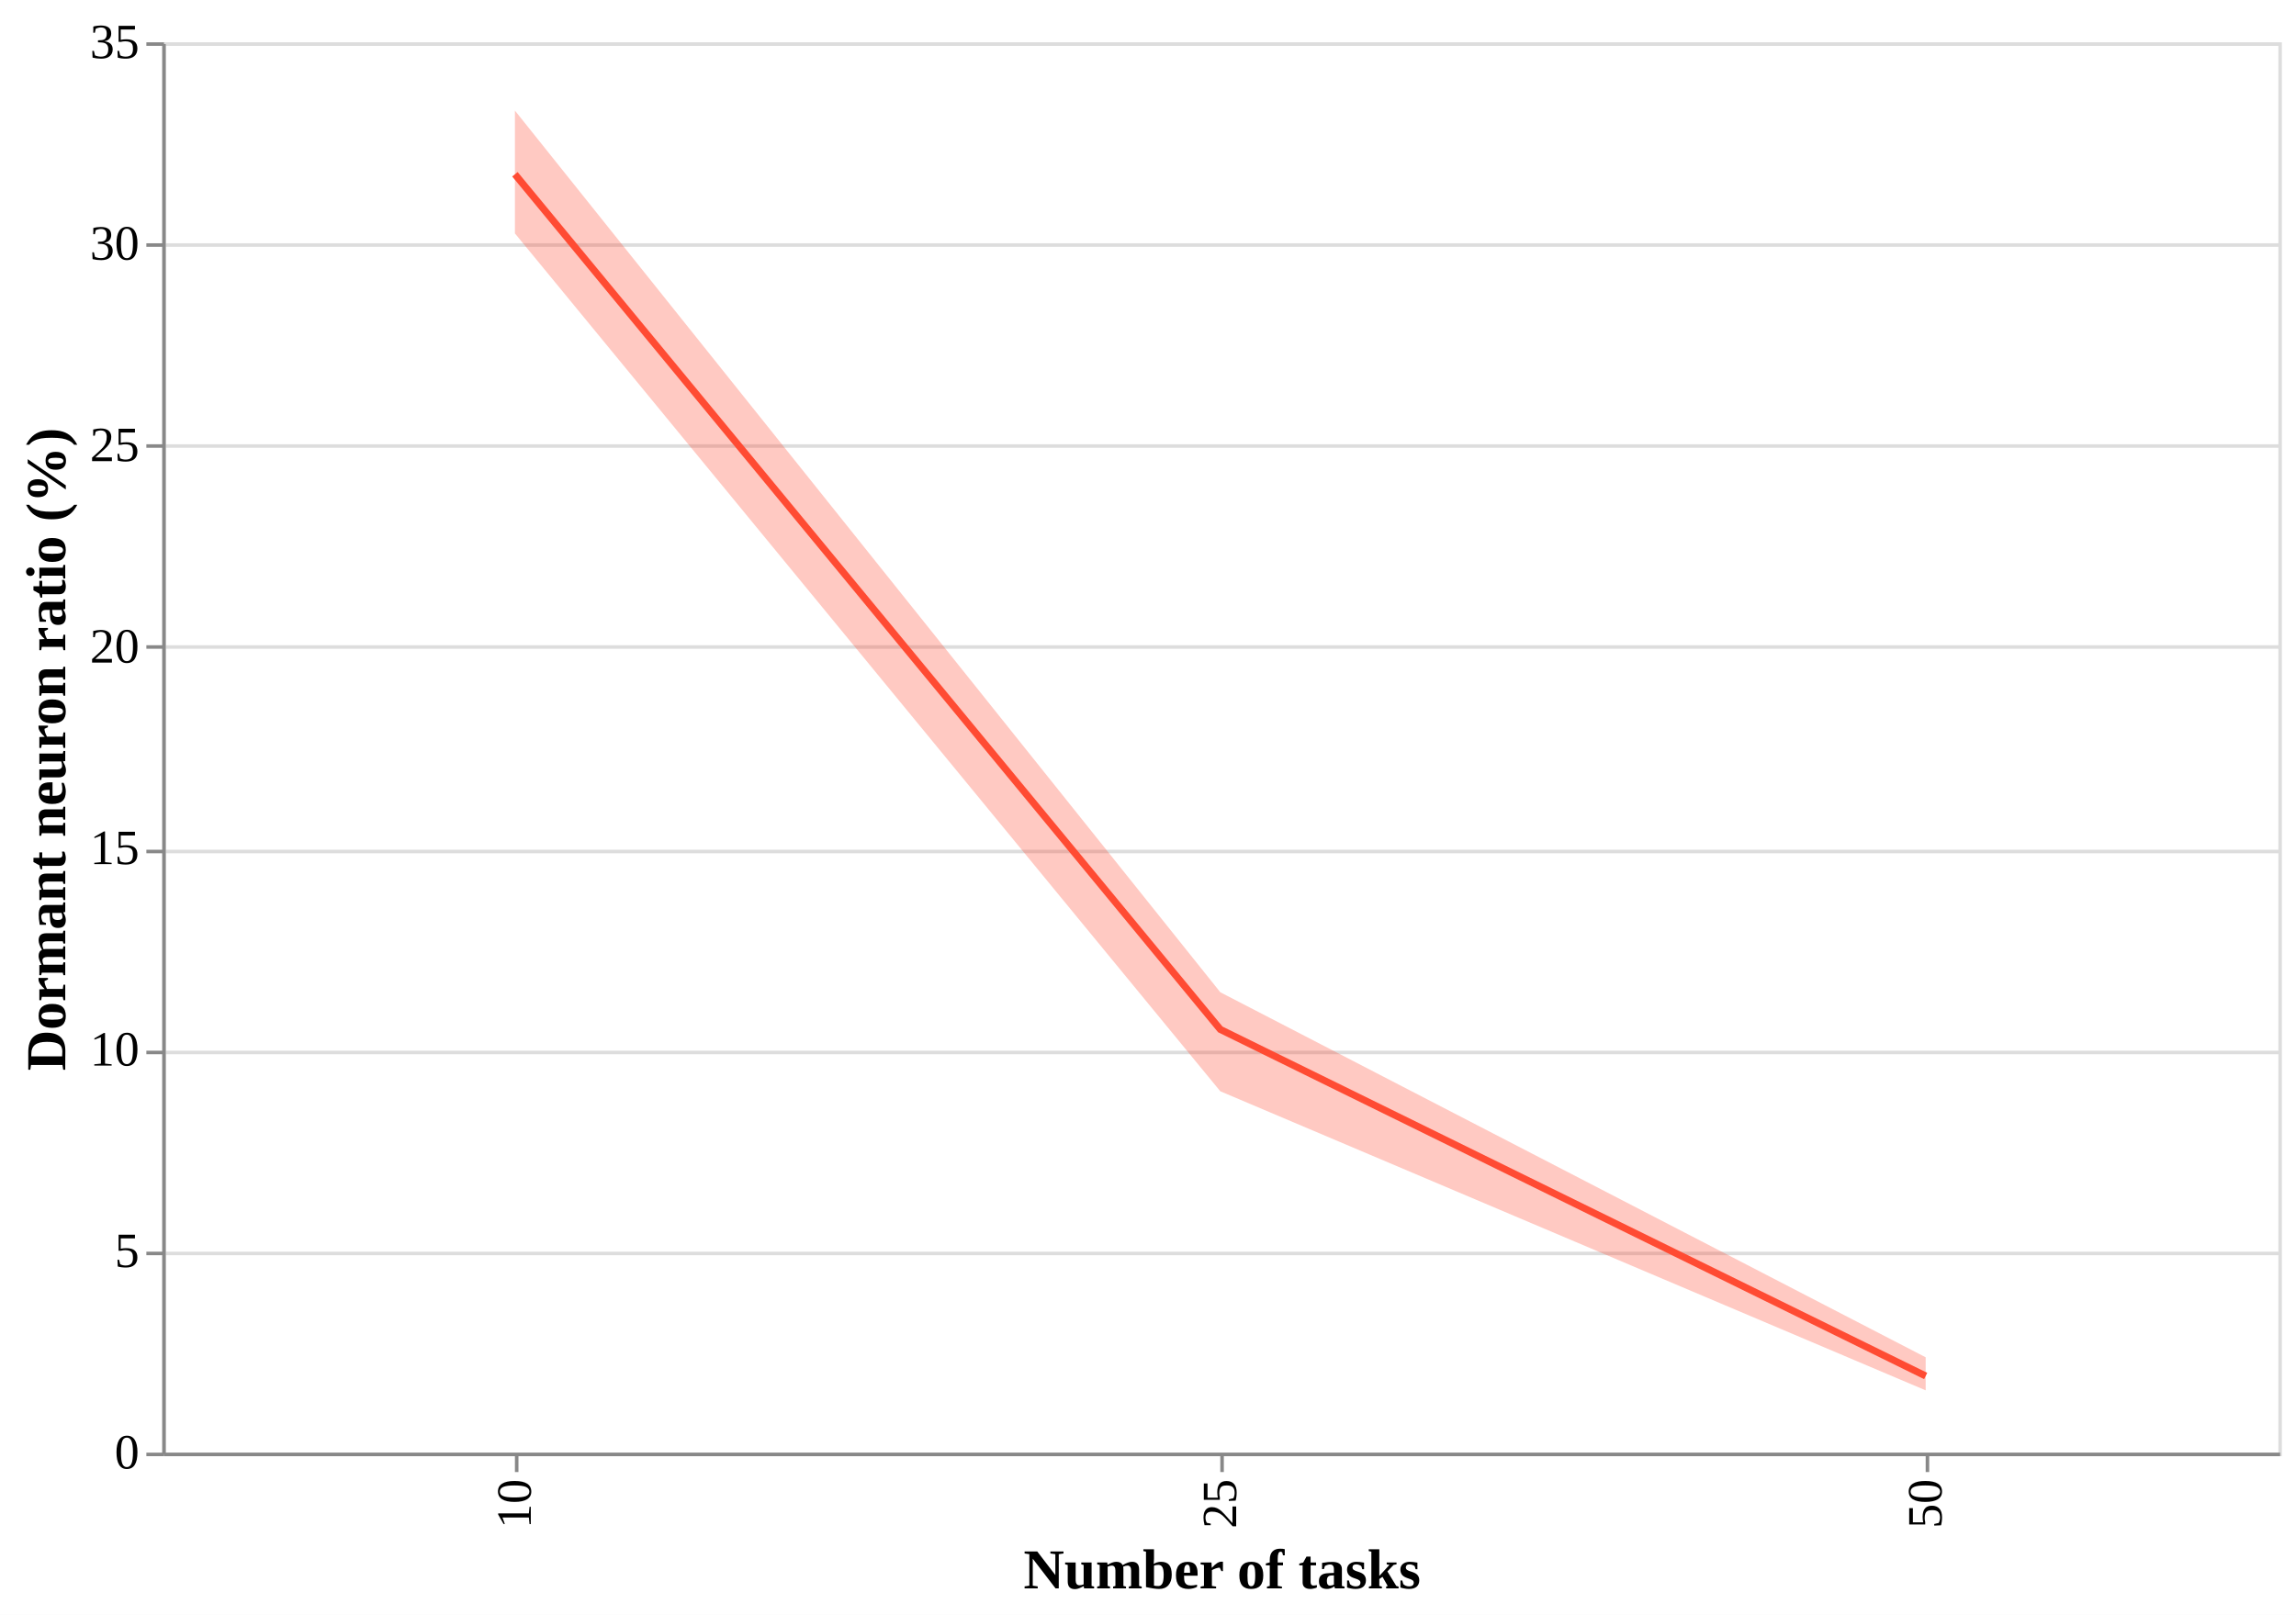
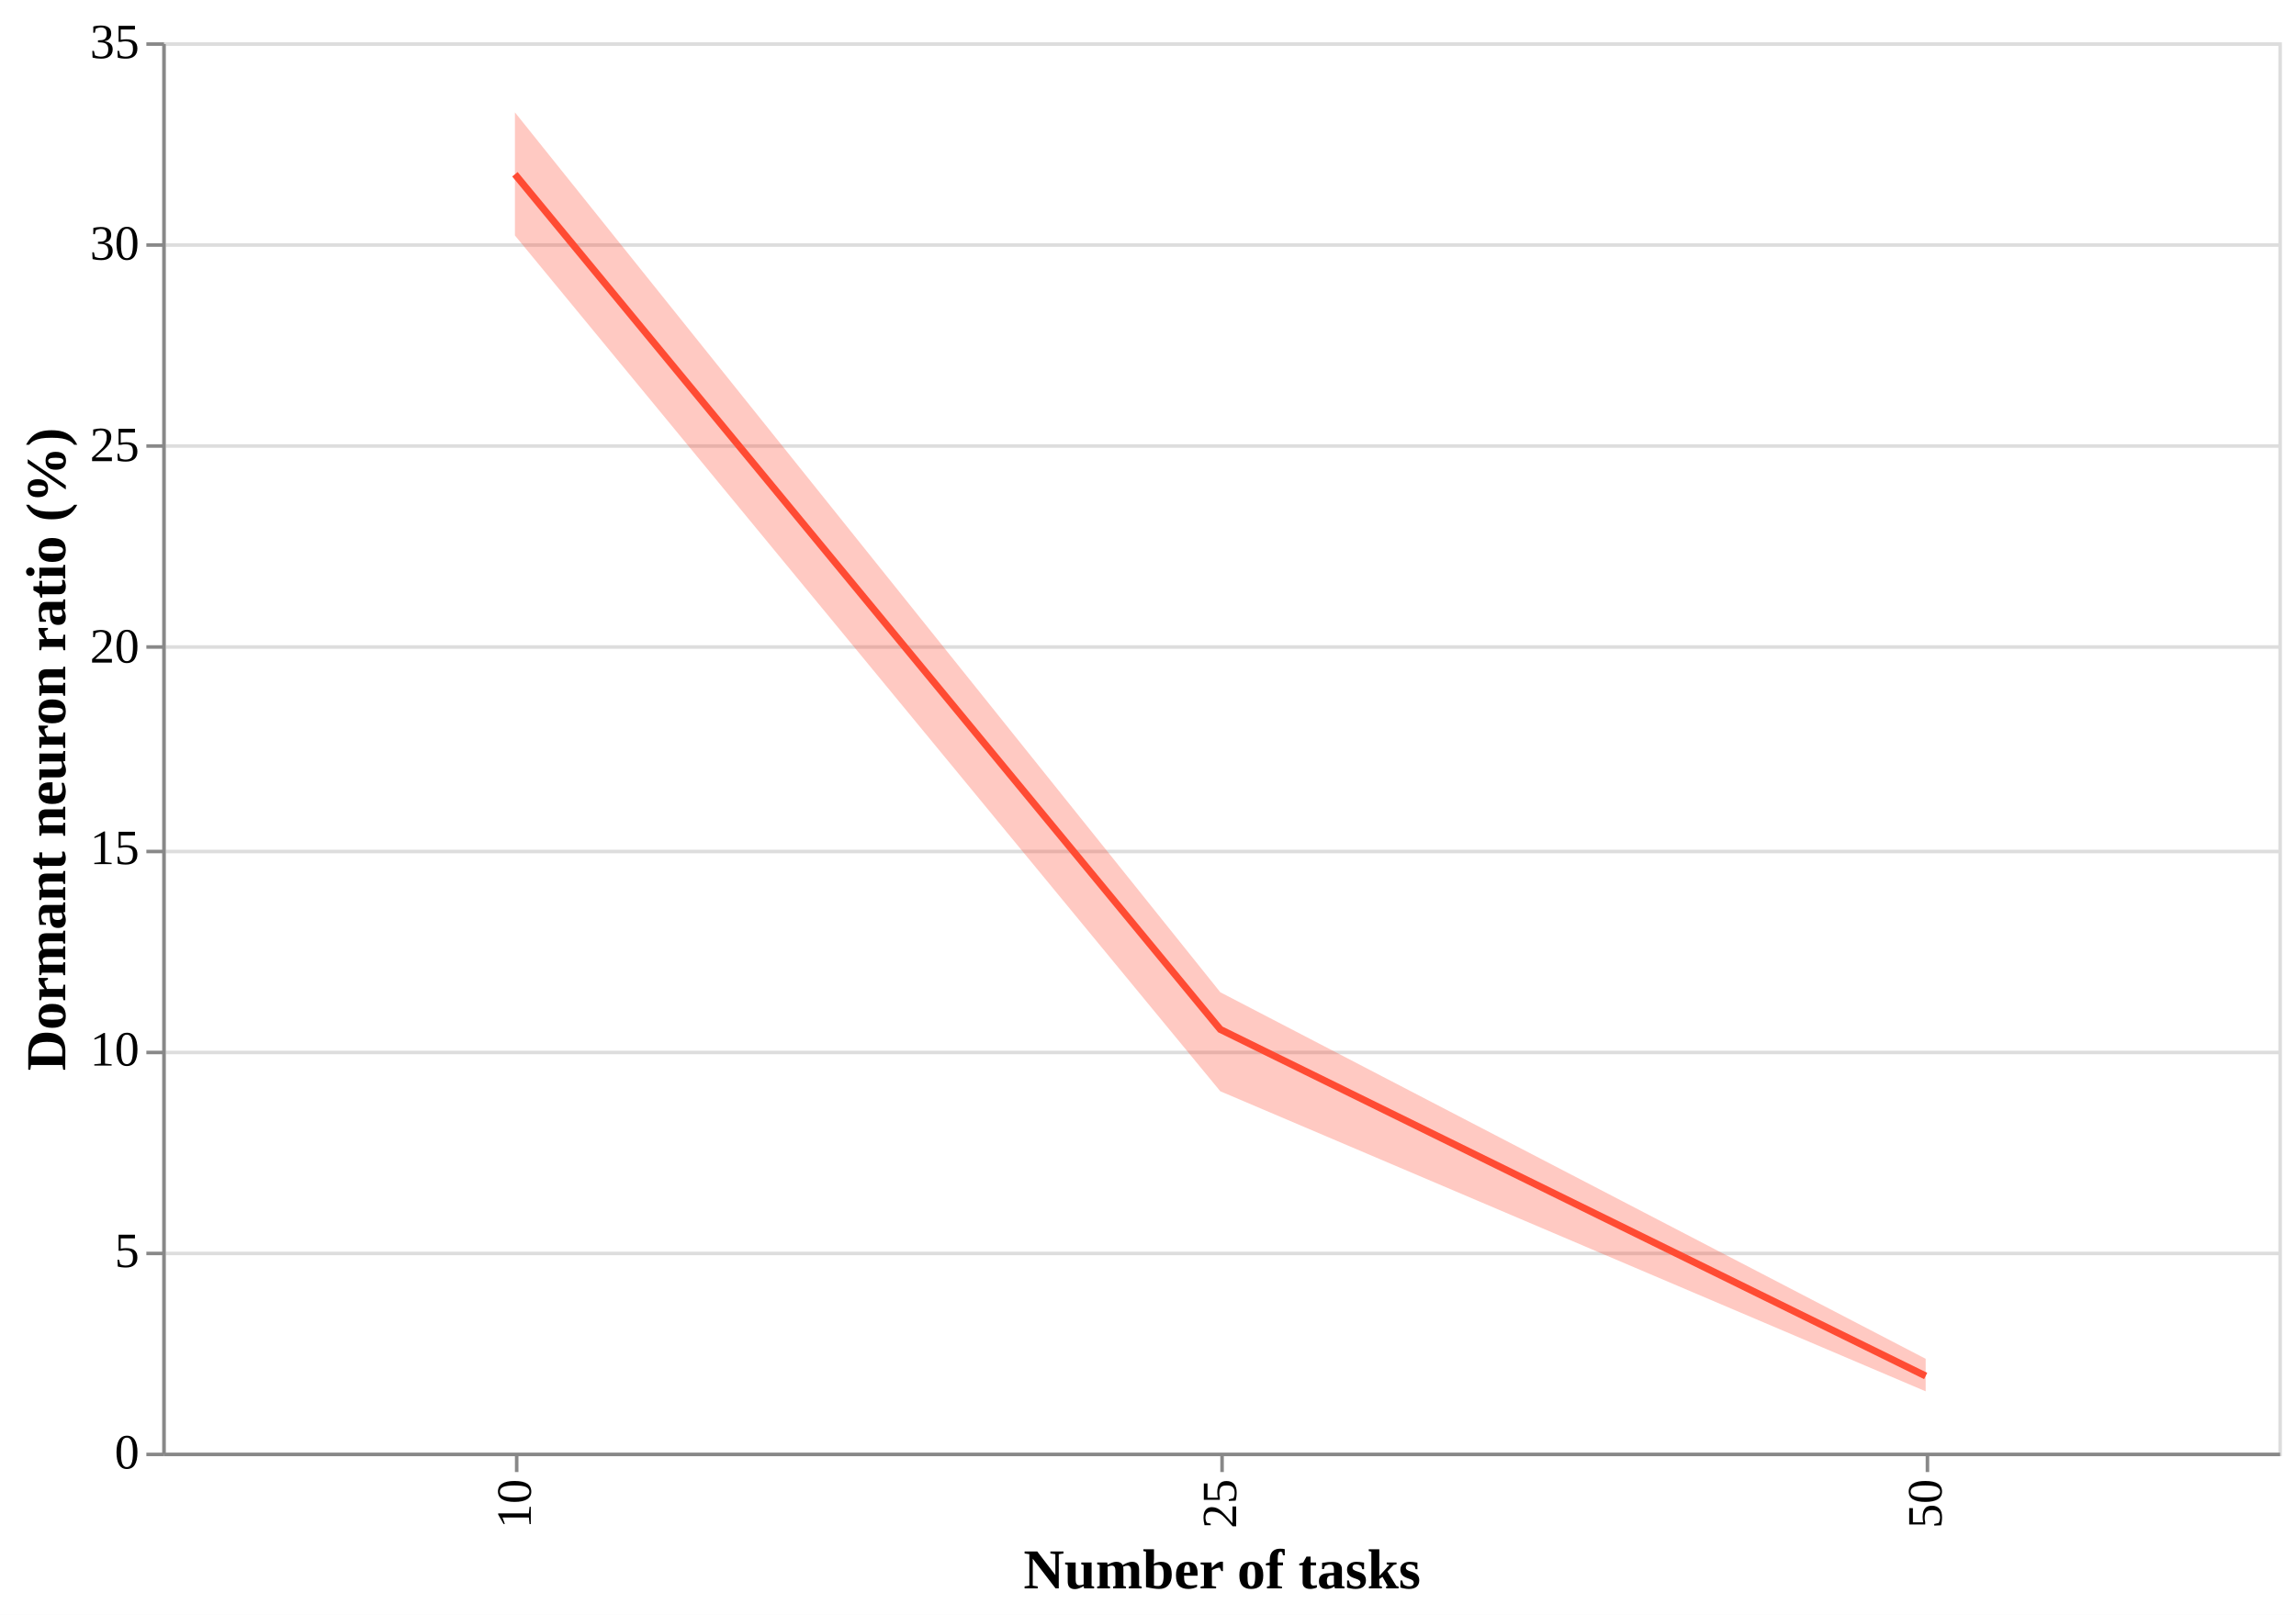
<svg xmlns="http://www.w3.org/2000/svg" version="1.1" class="marks" width="651" height="458" viewBox="0 0 651 458">
  <rect width="651" height="458" fill="white" />
  <g fill="none" stroke-miterlimit="10" transform="translate(46,12)">
    <g class="mark-group role-frame root" role="graphics-object" aria-roledescription="group mark container">
      <g transform="translate(0,0)">
        <path class="background" aria-hidden="true" d="M0.5,0.5h600v400h-600Z" stroke="#ddd" />
        <g>
          <g class="mark-group role-axis" aria-hidden="true">
            <g transform="translate(0.5,0.5)">
              <path class="background" aria-hidden="true" d="M0,0h0v0h0Z" pointer-events="none" />
              <g>
                <g class="mark-rule role-axis-grid" pointer-events="none">
                  <line transform="translate(0,400)" x2="600" y2="0" stroke="#ddd" stroke-width="1" opacity="1" />
                  <line transform="translate(0,343)" x2="600" y2="0" stroke="#ddd" stroke-width="1" opacity="1" />
                  <line transform="translate(0,286)" x2="600" y2="0" stroke="#ddd" stroke-width="1" opacity="1" />
                  <line transform="translate(0,229)" x2="600" y2="0" stroke="#ddd" stroke-width="1" opacity="1" />
                  <line transform="translate(0,171)" x2="600" y2="0" stroke="#ddd" stroke-width="1" opacity="1" />
                  <line transform="translate(0,114)" x2="600" y2="0" stroke="#ddd" stroke-width="1" opacity="1" />
                  <line transform="translate(0,57)" x2="600" y2="0" stroke="#ddd" stroke-width="1" opacity="1" />
                  <line transform="translate(0,0)" x2="600" y2="0" stroke="#ddd" stroke-width="1" opacity="1" />
                </g>
              </g>
              <path class="foreground" aria-hidden="true" d="" pointer-events="none" display="none" />
            </g>
          </g>
          <g class="mark-group role-axis" role="graphics-symbol" aria-roledescription="axis" aria-label="X-axis titled 'Number of tasks' for a discrete scale with 3 values: 10, 25, 50">
            <g transform="translate(0.5,400.5)">
              <path class="background" aria-hidden="true" d="M0,0h0v0h0Z" pointer-events="none" />
              <g>
                <g class="mark-rule role-axis-tick" pointer-events="none">
                  <line transform="translate(100,0)" x2="0" y2="5" stroke="#888" stroke-width="1" opacity="1" />
                  <line transform="translate(300,0)" x2="0" y2="5" stroke="#888" stroke-width="1" opacity="1" />
                  <line transform="translate(500,0)" x2="0" y2="5" stroke="#888" stroke-width="1" opacity="1" />
                </g>
                <g class="mark-text role-axis-label" pointer-events="none">
                  <text text-anchor="end" transform="translate(100,7) rotate(270) translate(0,4)" font-family="Times New Roman" font-size="14px" fill="#000" opacity="1">10</text>
                  <text text-anchor="end" transform="translate(300,7) rotate(270) translate(0,4)" font-family="Times New Roman" font-size="14px" fill="#000" opacity="1">25</text>
                  <text text-anchor="end" transform="translate(500,7) rotate(270) translate(0,4)" font-family="Times New Roman" font-size="14px" fill="#000" opacity="1">50</text>
                </g>
                <g class="mark-rule role-axis-domain" pointer-events="none">
                  <line transform="translate(0,0)" x2="600" y2="0" stroke="#888" stroke-width="1" opacity="1" />
                </g>
                <g class="mark-text role-axis-title" pointer-events="none">
                  <text text-anchor="middle" transform="translate(300,38)" font-family="Times New Roman" font-size="16px" font-weight="bold" fill="#000" opacity="1">Number of tasks</text>
                </g>
              </g>
              <path class="foreground" aria-hidden="true" d="" pointer-events="none" display="none" />
            </g>
          </g>
          <g class="mark-group role-axis" role="graphics-symbol" aria-roledescription="axis" aria-label="Y-axis titled 'Dormant neuron ratio (%)' for a linear scale with values from 0 to 35">
            <g transform="translate(0.5,0.5)">
              <path class="background" aria-hidden="true" d="M0,0h0v0h0Z" pointer-events="none" />
              <g>
                <g class="mark-rule role-axis-tick" pointer-events="none">
                  <line transform="translate(0,400)" x2="-5" y2="0" stroke="#888" stroke-width="1" opacity="1" />
                  <line transform="translate(0,343)" x2="-5" y2="0" stroke="#888" stroke-width="1" opacity="1" />
                  <line transform="translate(0,286)" x2="-5" y2="0" stroke="#888" stroke-width="1" opacity="1" />
                  <line transform="translate(0,229)" x2="-5" y2="0" stroke="#888" stroke-width="1" opacity="1" />
                  <line transform="translate(0,171)" x2="-5" y2="0" stroke="#888" stroke-width="1" opacity="1" />
                  <line transform="translate(0,114)" x2="-5" y2="0" stroke="#888" stroke-width="1" opacity="1" />
                  <line transform="translate(0,57)" x2="-5" y2="0" stroke="#888" stroke-width="1" opacity="1" />
                  <line transform="translate(0,0)" x2="-5" y2="0" stroke="#888" stroke-width="1" opacity="1" />
                </g>
                <g class="mark-text role-axis-label" pointer-events="none">
                  <text text-anchor="end" transform="translate(-7,404)" font-family="Times New Roman" font-size="14px" fill="#000" opacity="1">0</text>
                  <text text-anchor="end" transform="translate(-7,346.8571)" font-family="Times New Roman" font-size="14px" fill="#000" opacity="1">5</text>
                  <text text-anchor="end" transform="translate(-7,289.7143)" font-family="Times New Roman" font-size="14px" fill="#000" opacity="1">10</text>
                  <text text-anchor="end" transform="translate(-7,232.5714)" font-family="Times New Roman" font-size="14px" fill="#000" opacity="1">15</text>
                  <text text-anchor="end" transform="translate(-7,175.4286)" font-family="Times New Roman" font-size="14px" fill="#000" opacity="1">20</text>
                  <text text-anchor="end" transform="translate(-7,118.2857)" font-family="Times New Roman" font-size="14px" fill="#000" opacity="1">25</text>
                  <text text-anchor="end" transform="translate(-7,61.14286)" font-family="Times New Roman" font-size="14px" fill="#000" opacity="1">30</text>
                  <text text-anchor="end" transform="translate(-7,4)" font-family="Times New Roman" font-size="14px" fill="#000" opacity="1">35</text>
                </g>
                <g class="mark-rule role-axis-domain" pointer-events="none">
                  <line transform="translate(0,400)" x2="0" y2="-400" stroke="#888" stroke-width="1" opacity="1" />
                </g>
                <g class="mark-text role-axis-title" pointer-events="none">
                  <text text-anchor="middle" transform="translate(-25,200) rotate(-90) translate(0,-3)" font-family="Times New Roman" font-size="16px" font-weight="bold" fill="#000" opacity="1">Dormant neuron ratio (%)</text>
                </g>
              </g>
              <path class="foreground" aria-hidden="true" d="" pointer-events="none" display="none" />
            </g>
          </g>
          <g class="mark-area role-mark layer_0_layer_0_marks" role="graphics-object" aria-roledescription="area mark container">
-             <path aria-label="Number of tasks: 10; Dormant neuron ratio (%): 30.2571214008; upper_Dormant neuron ratio: 33.3054619932; Ci1 of Dormant neuron ratio: 33.3054619932; Ci0 of Dormant neuron ratio: 30.2571214008; Mean of Dormant neuron ratio: 31.7252613068" role="graphics-symbol" aria-roledescription="errorband" d="M100,54.204L300,297.507L500,382.329L500,372.953L300,269.42L100,19.366Z" fill="#FF4B33" opacity="0.3" />
+             <path aria-label="Number of tasks: 10; Dormant neuron ratio (%): 30.2064620972; upper_Dormant neuron ratio: 33.2618423367; Ci1 of Dormant neuron ratio: 33.2618423367; Ci0 of Dormant neuron ratio: 30.2064620972; Mean of Dormant neuron ratio: 31.7252613068" role="graphics-symbol" aria-roledescription="errorband" d="M100,54.783L300,297.507L500,382.609L500,373.379L300,269.42L100,19.865Z" fill="#FF4B33" opacity="0.3" />
          </g>
          <g class="mark-line role-mark layer_1_marks" role="graphics-object" aria-roledescription="line mark container">
            <path aria-label="Number of tasks: 10; Dormant neuron ratio (%): 31.7252613068" role="graphics-symbol" aria-roledescription="line mark" d="M100,37.426L300,279.96L500,378.255" stroke="#FF4B33" stroke-width="2" />
          </g>
        </g>
        <path class="foreground" aria-hidden="true" d="" display="none" />
      </g>
    </g>
  </g>
</svg>
